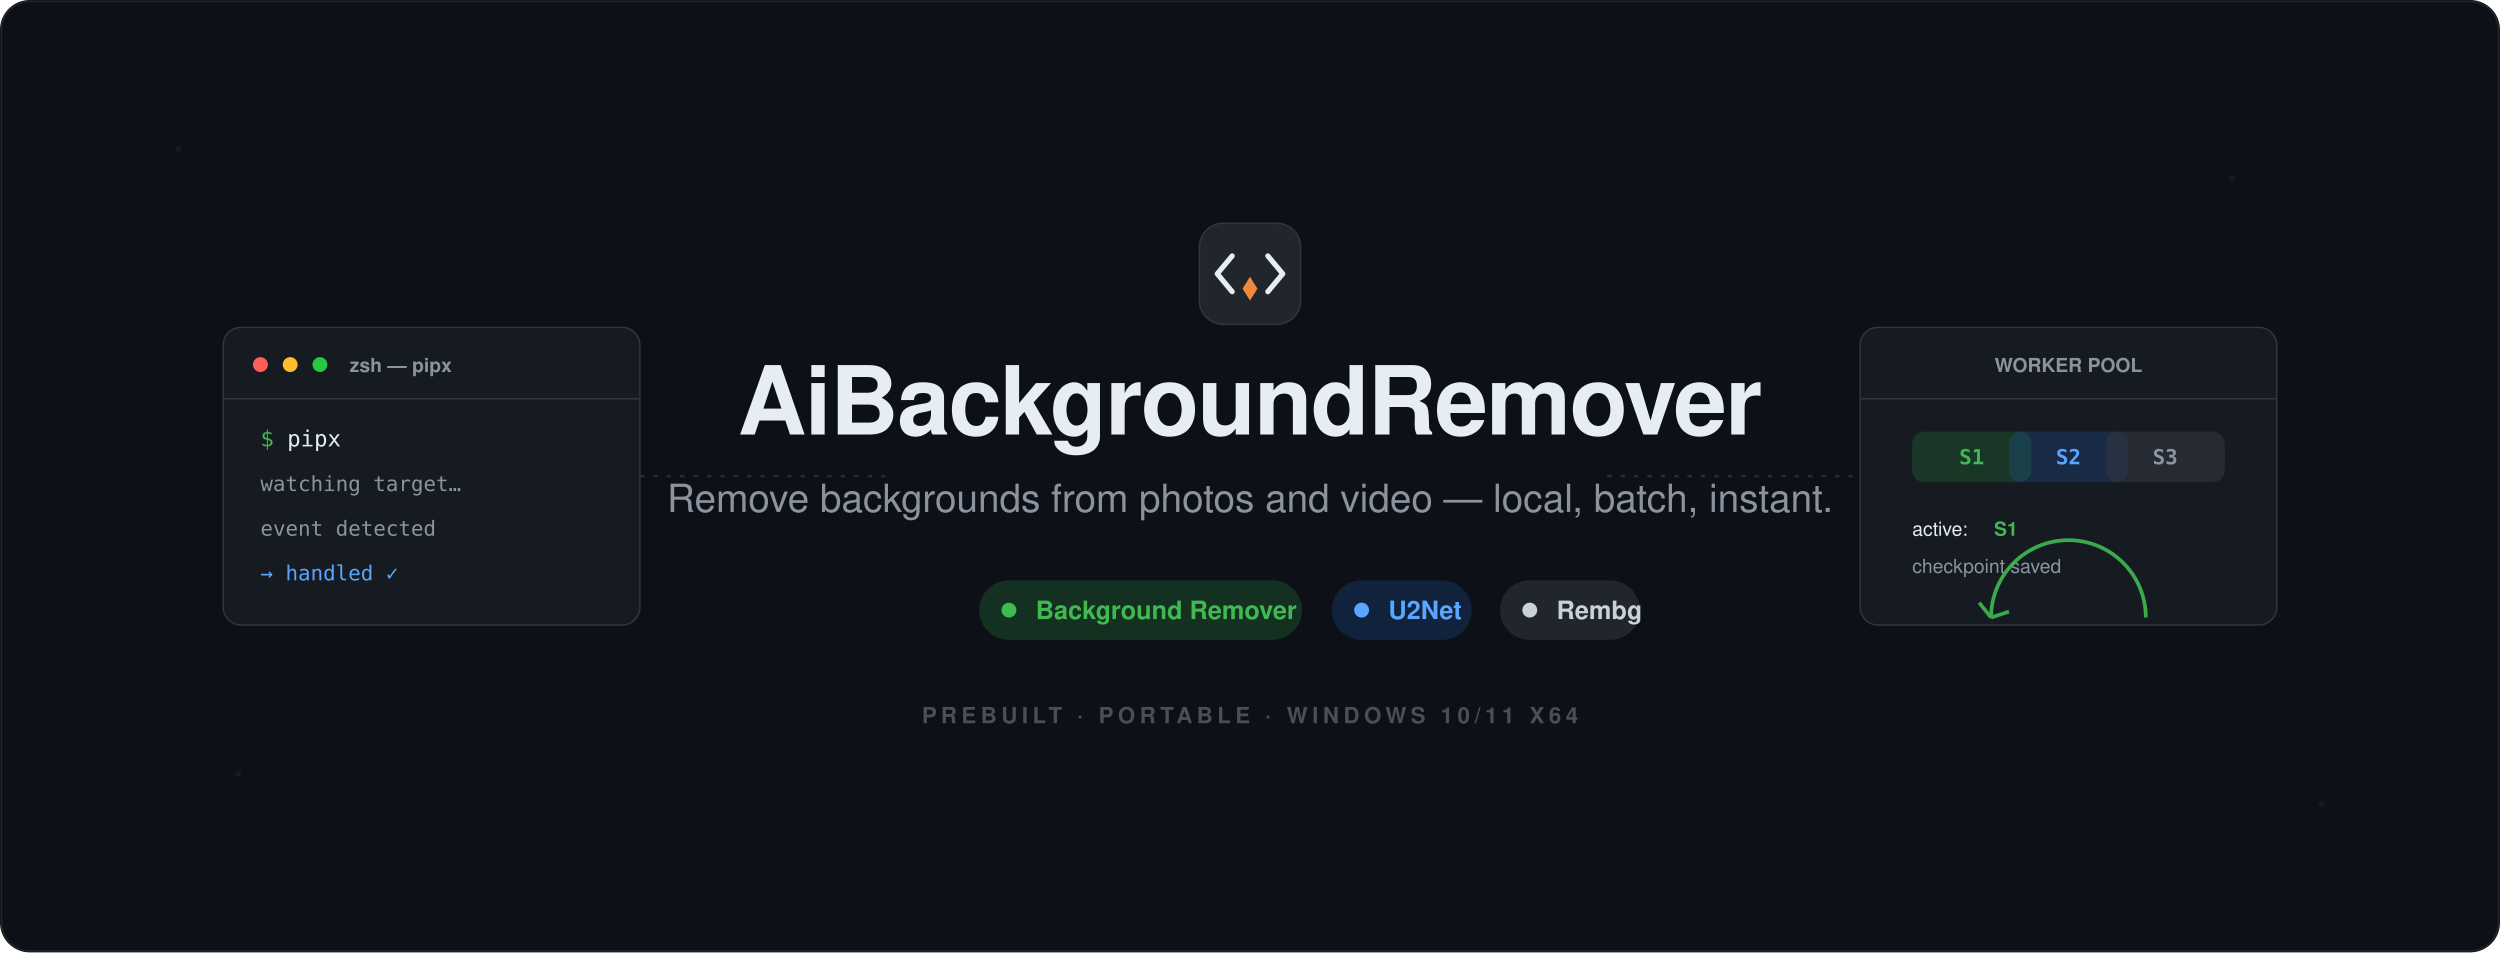
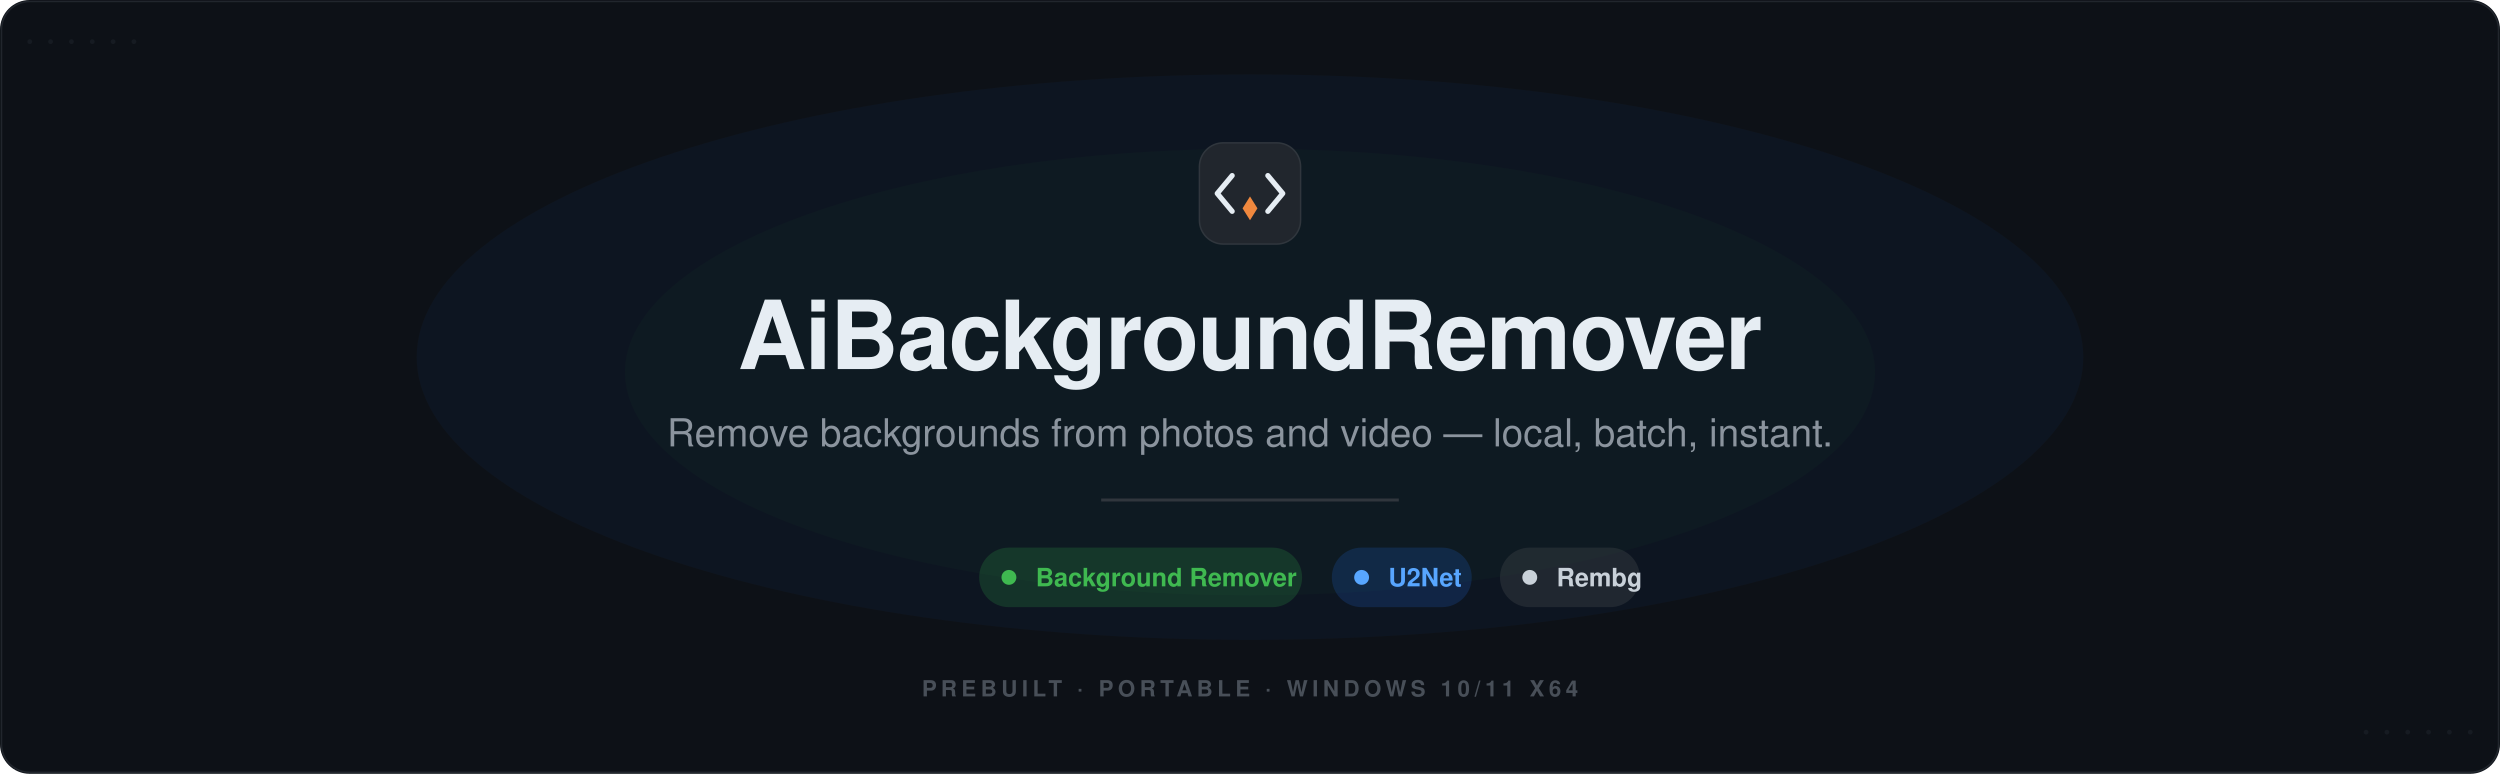
- <svg xmlns="http://www.w3.org/2000/svg" width="1680" height="640" viewBox="0 0 1680 640" fill="none" font-family="Segoe UI, Helvetica, Arial, sans-serif">
-   <rect width="1680" height="640" rx="20" fill="#0d1117" />
-   <rect x="1" y="1" width="1678" height="638" rx="19" fill="none" stroke="#21262d" />
+ <svg xmlns="http://www.w3.org/2000/svg" width="1680" height="520" viewBox="0 0 1680 520" fill="none" font-family="Segoe UI, Helvetica, Arial, sans-serif">
+   <rect width="1680" height="520" rx="20" fill="#0d1117" />
+   <rect x="1" y="1" width="1678" height="518" rx="19" fill="none" stroke="#21262d" />
+   <ellipse cx="840" cy="240" rx="560" ry="190" fill="#1f6feb" opacity="0.05" />
+   <ellipse cx="840" cy="250" rx="420" ry="150" fill="#238636" opacity="0.05" />
  <g fill="#161b22">
-     <circle cx="120" cy="100" r="2" />
-     <circle cx="1560" cy="540" r="2" />
-     <circle cx="1500" cy="120" r="2" />
-     <circle cx="160" cy="520" r="2" />
+     <circle cx="20" cy="28" r="1.6" />
+     <circle cx="34" cy="28" r="1.6" />
+     <circle cx="48" cy="28" r="1.6" />
+     <circle cx="62" cy="28" r="1.6" />
+     <circle cx="76" cy="28" r="1.6" />
+     <circle cx="90" cy="28" r="1.6" />
+     <circle cx="1660" cy="492" r="1.6" />
+     <circle cx="1646" cy="492" r="1.6" />
+     <circle cx="1632" cy="492" r="1.6" />
+     <circle cx="1618" cy="492" r="1.6" />
+     <circle cx="1604" cy="492" r="1.6" />
+     <circle cx="1590" cy="492" r="1.6" />
  </g>
  <g>
-     <rect x="150" y="220" width="280" height="200" rx="12" fill="#161b22" stroke="#30363d" />
-     <circle cx="175" cy="245" r="5" fill="#ff5f57" />
-     <circle cx="195" cy="245" r="5" fill="#febc2e" />
-     <circle cx="215" cy="245" r="5" fill="#28c840" />
-     <text x="235" y="250" fill="#8b949e" font-size="13" font-weight="600">zsh — pipx</text>
-     <line x1="150" y1="268" x2="430" y2="268" stroke="#30363d" />
-     <text x="175" y="300" font-family="Menlo, Consolas, monospace" font-size="15" fill="#3fb950">$</text>
-     <text x="193" y="300" font-family="Menlo, Consolas, monospace" font-size="15" fill="#e6edf3">pipx</text>
-     <text x="175" y="330" font-family="Menlo, Consolas, monospace" font-size="14" fill="#8b949e">watching target…</text>
-     <text x="175" y="360" font-family="Menlo, Consolas, monospace" font-size="14" fill="#8b949e">event detected</text>
-     <text x="175" y="390" font-family="Menlo, Consolas, monospace" font-size="14" fill="#58a6ff">→ handled ✓</text>
+     <rect x="806" y="96" width="68" height="68" rx="16" fill="#21262d" stroke="#30363d" />
+     <path d="M 828 118 l -10 12 l 10 12" stroke="#e6edf3" stroke-width="3.5" stroke-linecap="round" stroke-linejoin="round" fill="none" />
+     <path d="M 852 118 l 10 12 l -10 12" stroke="#e6edf3" stroke-width="3.5" stroke-linecap="round" stroke-linejoin="round" fill="none" />
+     <path d="M 840 132 l 5 8 l -5 8 l -5 -8 z" fill="#f0883e" />
  </g>
-   <g>
-     <rect x="1250" y="220" width="280" height="200" rx="12" fill="#161b22" stroke="#30363d" />
-     <text x="1390" y="250" text-anchor="middle" fill="#8b949e" font-size="13" font-weight="600">WORKER POOL</text>
-     <line x1="1250" y1="268" x2="1530" y2="268" stroke="#30363d" />
-     <rect x="1285" y="290" width="80" height="34" rx="8" fill="#238636" opacity="0.25" />
-     <text x="1325" y="312" text-anchor="middle" fill="#3fb950" font-size="14" font-weight="700" font-family="Menlo, Consolas, monospace">S1</text>
-     <rect x="1350" y="290" width="80" height="34" rx="8" fill="#1f6feb" opacity="0.18" />
-     <text x="1390" y="312" text-anchor="middle" fill="#58a6ff" font-size="14" font-weight="700" font-family="Menlo, Consolas, monospace">S2</text>
-     <rect x="1415" y="290" width="80" height="34" rx="8" fill="#30363d" opacity="0.6" />
-     <text x="1455" y="312" text-anchor="middle" fill="#8b949e" font-size="14" font-weight="700" font-family="Menlo, Consolas, monospace">S3</text>
-     <text x="1285" y="360" fill="#e6edf3" font-size="13">active:</text>
-     <text x="1340" y="360" fill="#3fb950" font-size="13" font-weight="700">S1</text>
-     <text x="1285" y="385" fill="#8b949e" font-size="13">checkpoint saved</text>
-     <g stroke="#3fb950" stroke-width="2.5" fill="none" opacity="0.9">
-       <path d="M 1338 415 A 44 44 0 1 1 1442 415" />
-       <path d="M 1338 415 l -8 -10 M 1338 415 l 12 -4" />
-     </g>
-   </g>
-   <g stroke="#30363d" stroke-width="1.5" stroke-dasharray="3 6" opacity="0.8">
-     <line x1="430" y1="320" x2="600" y2="320" />
-     <line x1="1080" y1="320" x2="1250" y2="320" />
-   </g>
-   <g>
-     <rect x="806" y="150" width="68" height="68" rx="16" fill="#21262d" stroke="#30363d" />
-     <path d="M 828 172 l -10 12 l 10 12" stroke="#e6edf3" stroke-width="3.5" stroke-linecap="round" stroke-linejoin="round" fill="none" />
-     <path d="M 852 172 l 10 12 l -10 12" stroke="#e6edf3" stroke-width="3.5" stroke-linecap="round" stroke-linejoin="round" fill="none" />
-     <path d="M 840 186 l 5 8 l -5 8 l -5 -8 z" fill="#f0883e" />
-   </g>
-   <text x="840" y="292" text-anchor="middle" fill="#e6edf3" font-size="64" font-weight="800" letter-spacing="-1">AiBackgroundRemover</text>
-   <text x="840" y="344" text-anchor="middle" fill="#8b949e" font-size="26" font-weight="500">Remove backgrounds from photos and video — local, batch, instant.</text>
-   <rect x="658" y="390" width="217" height="40" rx="20" fill="#2ea043" opacity="0.22" />
-   <circle cx="678" cy="410" r="5" fill="#3fb950" />
-   <text x="696" y="416" fill="#3fb950" font-size="17" font-weight="600">Background Remover</text>
-   <rect x="895" y="390" width="94" height="40" rx="20" fill="#1f6feb" opacity="0.18" />
-   <circle cx="915" cy="410" r="5" fill="#58a6ff" />
-   <text x="933" y="416" fill="#58a6ff" font-size="17" font-weight="600">U2Net</text>
-   <rect x="1008" y="390" width="94" height="40" rx="20" fill="#30363d" opacity="0.55" />
-   <circle cx="1028" cy="410" r="5" fill="#c9d1d9" />
-   <text x="1046" y="416" fill="#c9d1d9" font-size="17" font-weight="600">Rembg</text>
-   <text x="840" y="486" text-anchor="middle" fill="#484f58" font-size="15" font-weight="600" letter-spacing="3">PREBUILT · PORTABLE · WINDOWS 10/11 X64</text>
+   <text x="840" y="248" text-anchor="middle" fill="#e6edf3" font-size="64" font-weight="800" letter-spacing="-1">AiBackgroundRemover</text>
+   <text x="840" y="300" text-anchor="middle" fill="#8b949e" font-size="26" font-weight="500">Remove backgrounds from photos and video — local, batch, instant.</text>
+   <line x1="740" y1="336" x2="940" y2="336" stroke="#30363d" stroke-width="2" />
+   <rect x="658" y="368" width="217" height="40" rx="20" fill="#2ea043" opacity="0.22" />
+   <circle cx="678" cy="388" r="5" fill="#3fb950" />
+   <text x="696" y="394" fill="#3fb950" font-size="17" font-weight="600">Background Remover</text>
+   <rect x="895" y="368" width="94" height="40" rx="20" fill="#1f6feb" opacity="0.18" />
+   <circle cx="915" cy="388" r="5" fill="#58a6ff" />
+   <text x="933" y="394" fill="#58a6ff" font-size="17" font-weight="600">U2Net</text>
+   <rect x="1008" y="368" width="94" height="40" rx="20" fill="#30363d" opacity="0.55" />
+   <circle cx="1028" cy="388" r="5" fill="#c9d1d9" />
+   <text x="1046" y="394" fill="#c9d1d9" font-size="17" font-weight="600">Rembg</text>
+   <text x="840" y="468" text-anchor="middle" fill="#484f58" font-size="15" font-weight="600" letter-spacing="3">PREBUILT · PORTABLE · WINDOWS 10/11 X64</text>
</svg>
